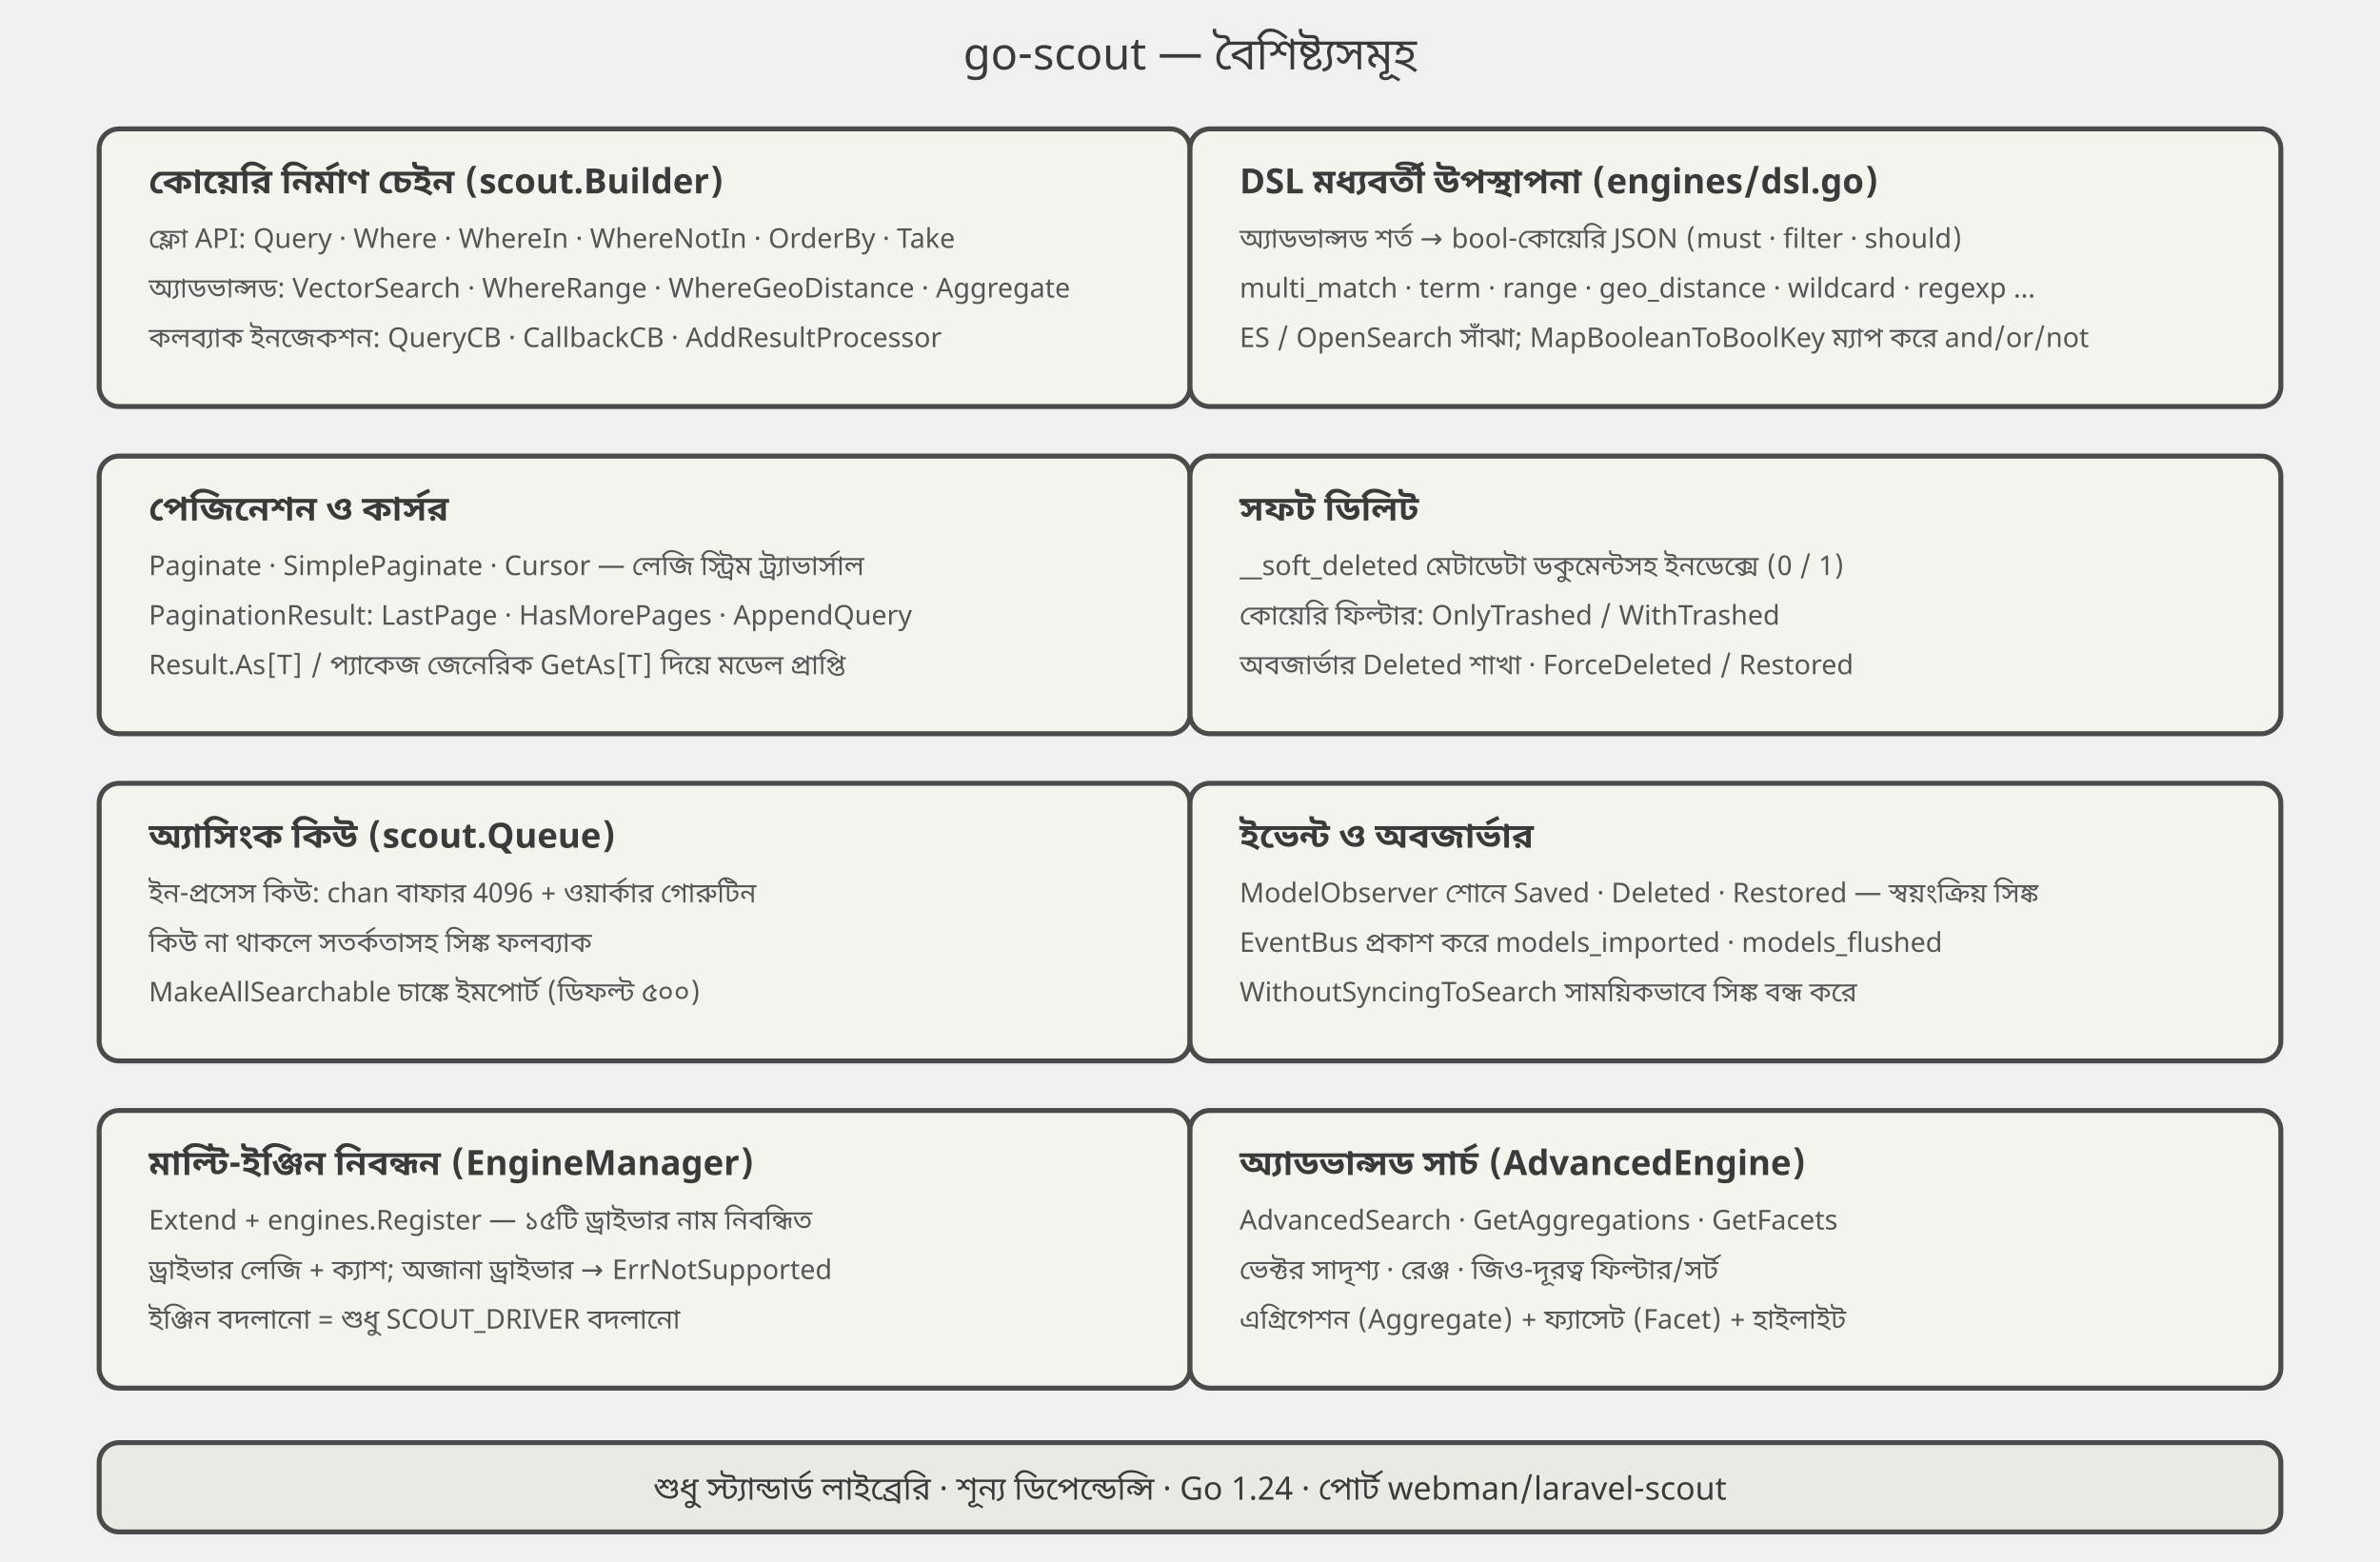
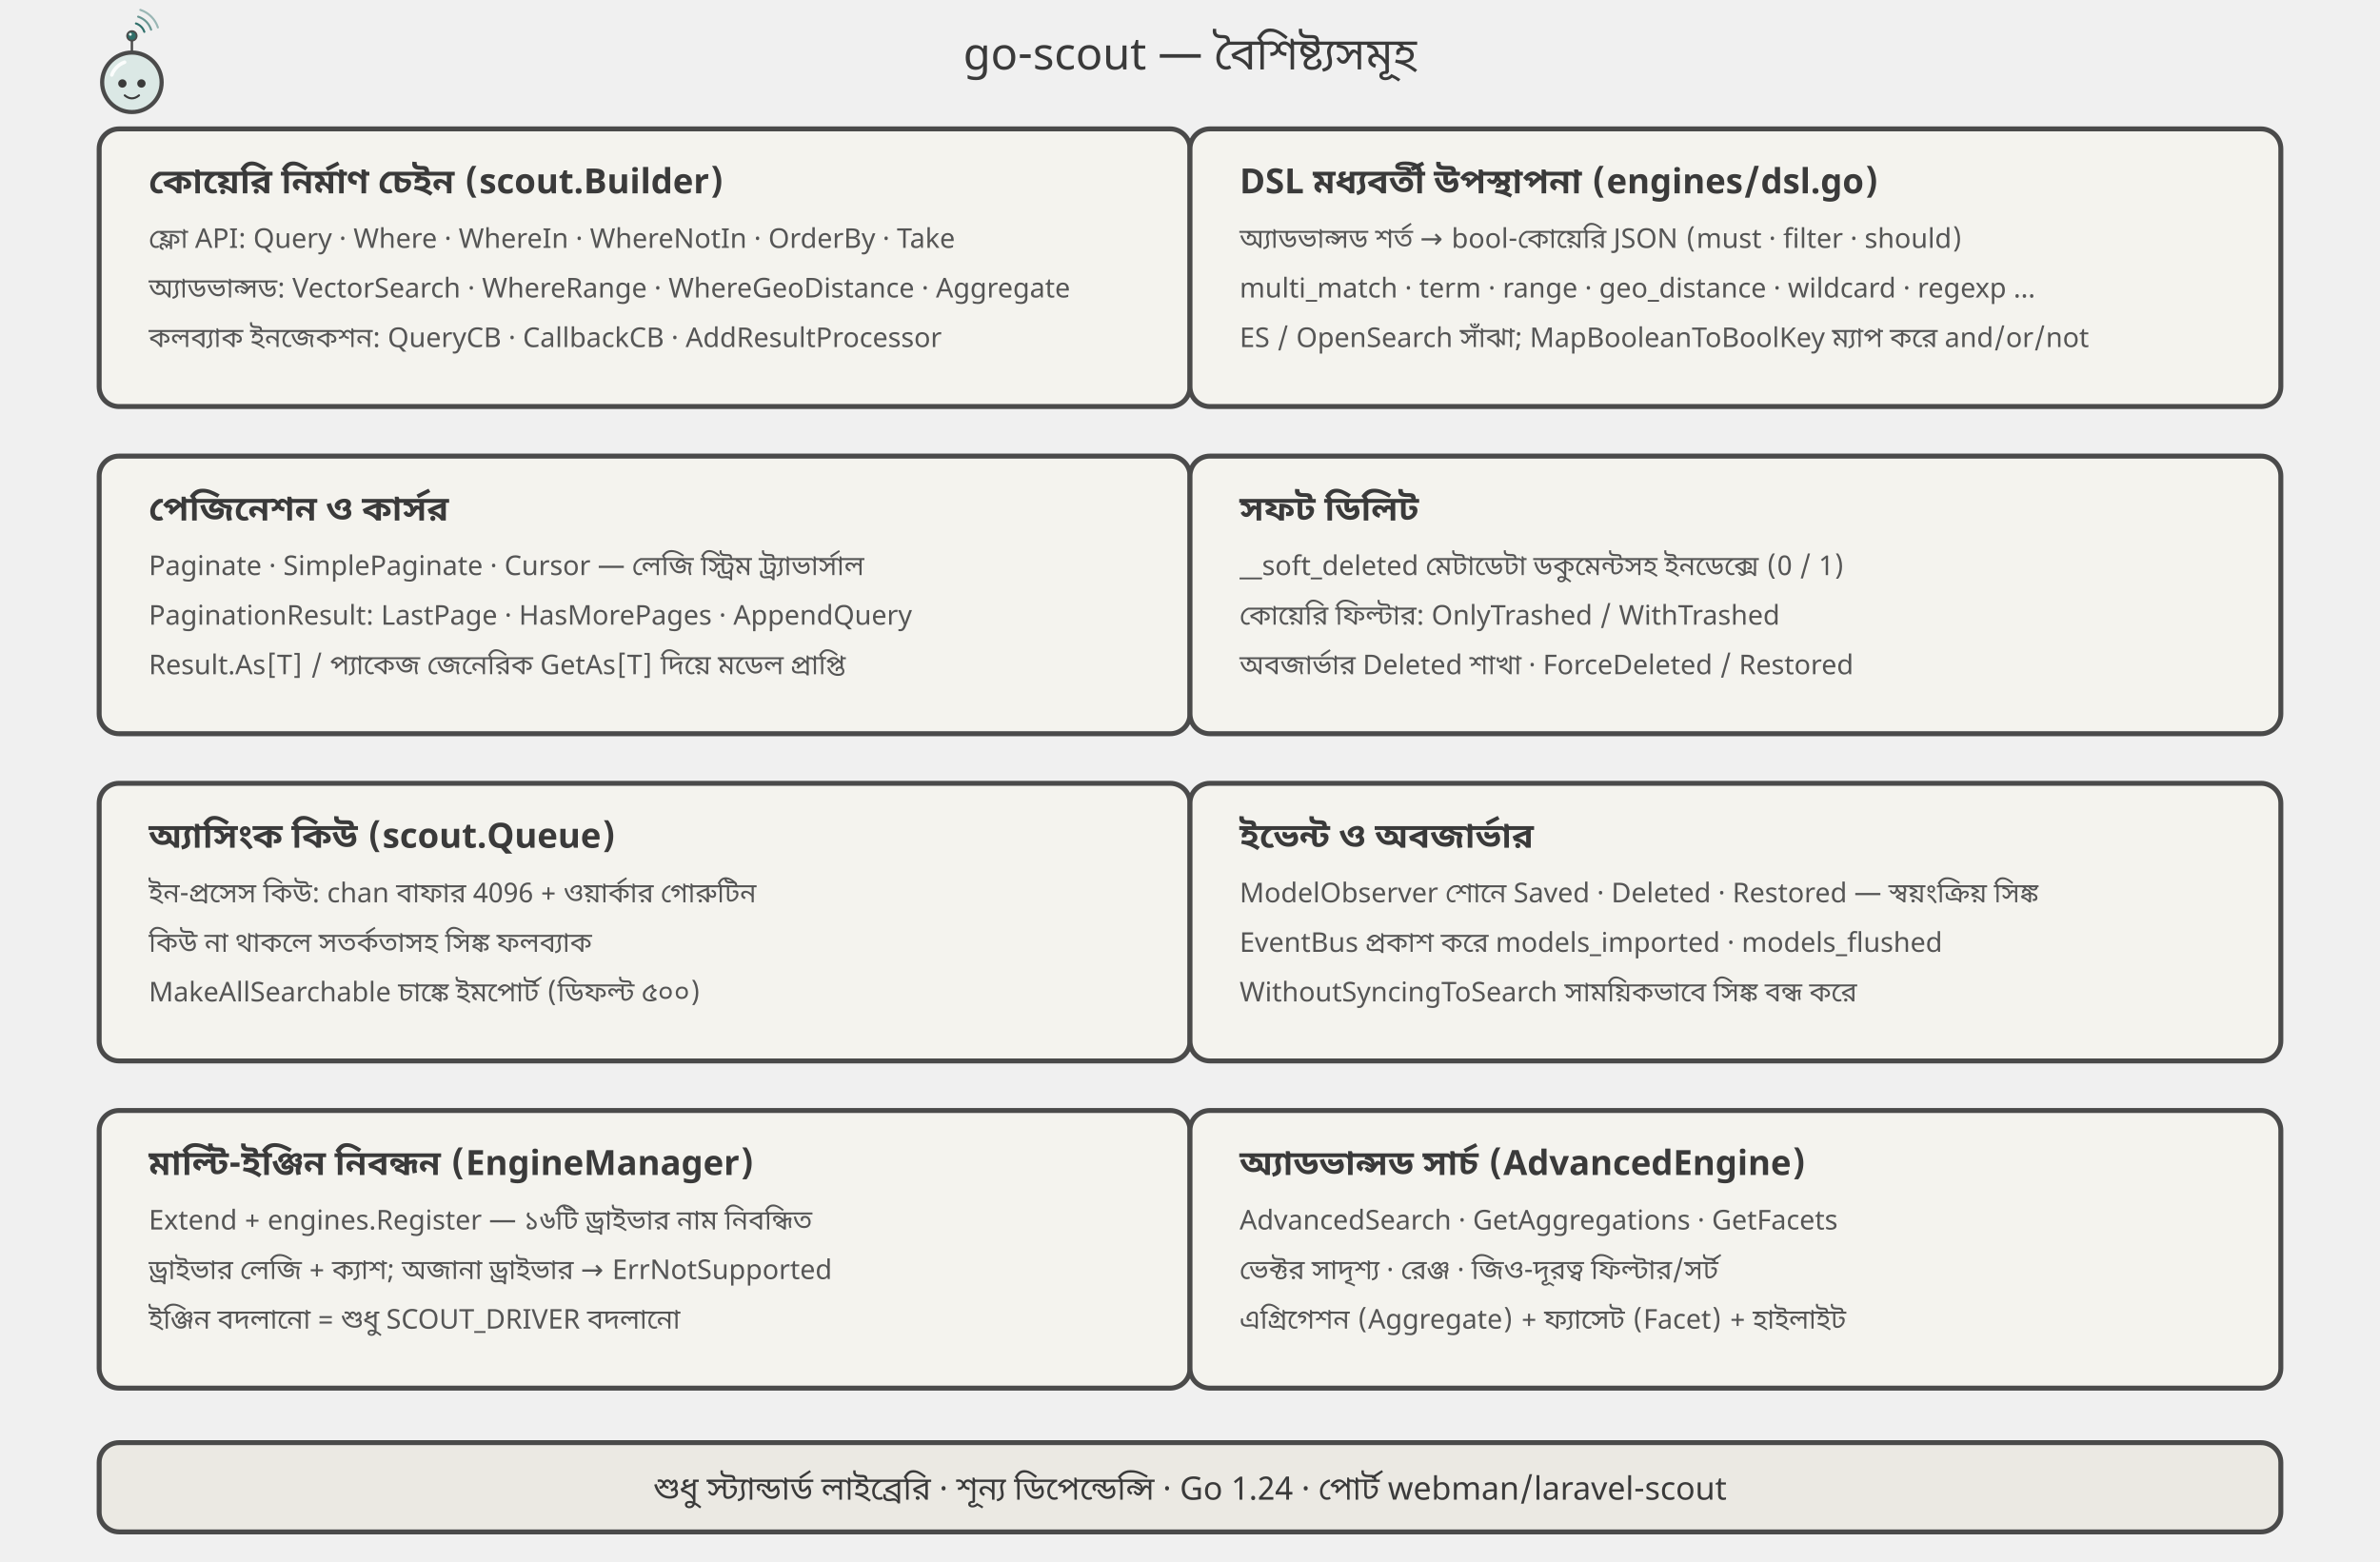
<svg xmlns="http://www.w3.org/2000/svg" viewBox="0 0 960 630" font-family="'Noto Sans Bengali',sans-serif">
  <defs>
    <marker id="arrow" viewBox="0 0 10 10" refX="5" refY="5" markerWidth="7" markerHeight="7" orient="auto-start-reverse">
      <path d="M 0 0 L 10 5 L 0 10 z" fill="#4a4a4a" />
    </marker>
  </defs>
  <text x="480" y="28" text-anchor="middle" font-size="18" fill="#3a3a3a">go-scout — বৈশিষ্ট্যসমূহ</text>
  <rect x="40" y="52" width="440" height="112" rx="8" fill="#f4f3ee" stroke="#4a4a4a" stroke-width="2" />
  <text x="60" y="78" font-size="14" font-weight="bold" fill="#3a3a3a">কোয়েরি নির্মাণ চেইন (scout.Builder)</text>
  <text x="60" y="100" font-size="11" fill="#555">ফ্লো API: Query · Where · WhereIn · WhereNotIn · OrderBy · Take</text>
  <text x="60" y="120" font-size="11" fill="#555">অ্যাডভান্সড: VectorSearch · WhereRange · WhereGeoDistance · Aggregate</text>
  <text x="60" y="140" font-size="11" fill="#555">কলব্যাক ইনজেকশন: QueryCB · CallbackCB · AddResultProcessor</text>
  <rect x="480" y="52" width="440" height="112" rx="8" fill="#f4f3ee" stroke="#4a4a4a" stroke-width="2" />
  <text x="500" y="78" font-size="14" font-weight="bold" fill="#3a3a3a">DSL মধ্যবর্তী উপস্থাপনা (engines/dsl.go)</text>
  <text x="500" y="100" font-size="11" fill="#555">অ্যাডভান্সড শর্ত → bool-কোয়েরি JSON (must · filter · should)</text>
  <text x="500" y="120" font-size="11" fill="#555">multi_match · term · range · geo_distance · wildcard · regexp …</text>
  <text x="500" y="140" font-size="11" fill="#555">ES / OpenSearch সাঁঝা; MapBooleanToBoolKey ম্যাপ করে and/or/not</text>
  <rect x="40" y="184" width="440" height="112" rx="8" fill="#f4f3ee" stroke="#4a4a4a" stroke-width="2" />
  <text x="60" y="210" font-size="14" font-weight="bold" fill="#3a3a3a">পেজিনেশন ও কার্সর</text>
  <text x="60" y="232" font-size="11" fill="#555">Paginate · SimplePaginate · Cursor — লেজি স্ট্রিম ট্র্যাভার্সাল</text>
  <text x="60" y="252" font-size="11" fill="#555">PaginationResult: LastPage · HasMorePages · AppendQuery</text>
  <text x="60" y="272" font-size="11" fill="#555">Result.As[T] / প্যাকেজ জেনেরিক GetAs[T] দিয়ে মডেল প্রাপ্তি</text>
  <rect x="480" y="184" width="440" height="112" rx="8" fill="#f4f3ee" stroke="#4a4a4a" stroke-width="2" />
  <text x="500" y="210" font-size="14" font-weight="bold" fill="#3a3a3a">সফট ডিলিট</text>
  <text x="500" y="232" font-size="11" fill="#555">__soft_deleted মেটাডেটা ডকুমেন্টসহ ইনডেক্সে (0 / 1)</text>
  <text x="500" y="252" font-size="11" fill="#555">কোয়েরি ফিল্টার: OnlyTrashed / WithTrashed</text>
  <text x="500" y="272" font-size="11" fill="#555">অবজার্ভার Deleted শাখা · ForceDeleted / Restored</text>
  <rect x="40" y="316" width="440" height="112" rx="8" fill="#f4f3ee" stroke="#4a4a4a" stroke-width="2" />
  <text x="60" y="342" font-size="14" font-weight="bold" fill="#3a3a3a">অ্যাসিংক কিউ (scout.Queue)</text>
  <text x="60" y="364" font-size="11" fill="#555">ইন-প্রসেস কিউ: chan বাফার 4096 + ওয়ার্কার গোরুটিন</text>
  <text x="60" y="384" font-size="11" fill="#555">কিউ না থাকলে সতর্কতাসহ সিঙ্ক ফলব্যাক</text>
  <text x="60" y="404" font-size="11" fill="#555">MakeAllSearchable চাঙ্কে ইমপোর্ট (ডিফল্ট ৫০০)</text>
  <rect x="480" y="316" width="440" height="112" rx="8" fill="#f4f3ee" stroke="#4a4a4a" stroke-width="2" />
  <text x="500" y="342" font-size="14" font-weight="bold" fill="#3a3a3a">ইভেন্ট ও অবজার্ভার</text>
  <text x="500" y="364" font-size="11" fill="#555">ModelObserver শোনে Saved · Deleted · Restored — স্বয়ংক্রিয় সিঙ্ক</text>
  <text x="500" y="384" font-size="11" fill="#555">EventBus প্রকাশ করে models_imported · models_flushed</text>
  <text x="500" y="404" font-size="11" fill="#555">WithoutSyncingToSearch সাময়িকভাবে সিঙ্ক বন্ধ করে</text>
  <rect x="40" y="448" width="440" height="112" rx="8" fill="#f4f3ee" stroke="#4a4a4a" stroke-width="2" />
  <text x="60" y="474" font-size="14" font-weight="bold" fill="#3a3a3a">মাল্টি-ইঞ্জিন নিবন্ধন (EngineManager)</text>
-   <text x="60" y="496" font-size="11" fill="#555">Extend + engines.Register — ১৫টি ড্রাইভার নাম নিবন্ধিত</text>
+   <text x="60" y="496" font-size="11" fill="#555">Extend + engines.Register — ১৬টি ড্রাইভার নাম নিবন্ধিত</text>
  <text x="60" y="516" font-size="11" fill="#555">ড্রাইভার লেজি + ক্যাশ; অজানা ড্রাইভার → ErrNotSupported</text>
  <text x="60" y="536" font-size="11" fill="#555">ইঞ্জিন বদলানো = শুধু SCOUT_DRIVER বদলানো</text>
  <rect x="480" y="448" width="440" height="112" rx="8" fill="#f4f3ee" stroke="#4a4a4a" stroke-width="2" />
  <text x="500" y="474" font-size="14" font-weight="bold" fill="#3a3a3a">অ্যাডভান্সড সার্চ (AdvancedEngine)</text>
  <text x="500" y="496" font-size="11" fill="#555">AdvancedSearch · GetAggregations · GetFacets</text>
  <text x="500" y="516" font-size="11" fill="#555">ভেক্টর সাদৃশ্য · রেঞ্জ · জিও-দূরত্ব ফিল্টার/সর্ট</text>
  <text x="500" y="536" font-size="11" fill="#555">এগ্রিগেশন (Aggregate) + ফ্যাসেট (Facet) + হাইলাইট</text>
  <rect x="40" y="582" width="880" height="36" rx="8" fill="#ebe9e3" stroke="#4a4a4a" stroke-width="2" />
  <text x="480" y="605" text-anchor="middle" font-size="13" fill="#3a3a3a">শুধু স্ট্যান্ডার্ড লাইব্রেরি · শূন্য ডিপেন্ডেন্সি · Go 1.24 · পোর্ট webman/laravel-scout</text>
+   <g transform="translate(22,2) scale(0.24)">
+     <g fill="none" stroke="#2f6f6a" stroke-width="3.5" stroke-linecap="round">
+       <path d="M 136.8 31.1 A 22 22 0 0 1 150.9 45.2" />
+       <path d="M 140.5 19.7 A 34 34 0 0 1 162.3 41.5" opacity=".7" />
+       <path d="M 144.2 8.3 A 46 46 0 0 1 173.7 37.8" opacity=".45" />
+     </g>
+     <line x1="130" y1="82" x2="130" y2="58" stroke="#4a4a4a" stroke-width="4" stroke-linecap="round" />
+     <circle cx="130" cy="52" r="8" fill="#2f6f6a" stroke="#4a4a4a" stroke-width="3" />
+     <circle cx="127.4" cy="49.4" r="2.4" fill="#ffffff" opacity=".9" />
+     <circle cx="130" cy="130" r="50" fill="#dbe8e5" stroke="#4a4a4a" stroke-width="7" />
+     <path d="M 96.2 117.7 A 36 36 0 0 1 117.7 96.2" fill="none" stroke="#ffffff" stroke-width="6" stroke-linecap="round" opacity=".9" />
+     <circle cx="114" cy="132" r="7" fill="#3a3a3a" />
+     <circle cx="146" cy="132" r="7" fill="#3a3a3a" />
+     <path d="M 118 152 Q 130 162 142 152" fill="none" stroke="#3a3a3a" stroke-width="3.5" stroke-linecap="round" />
+   </g>
</svg>
